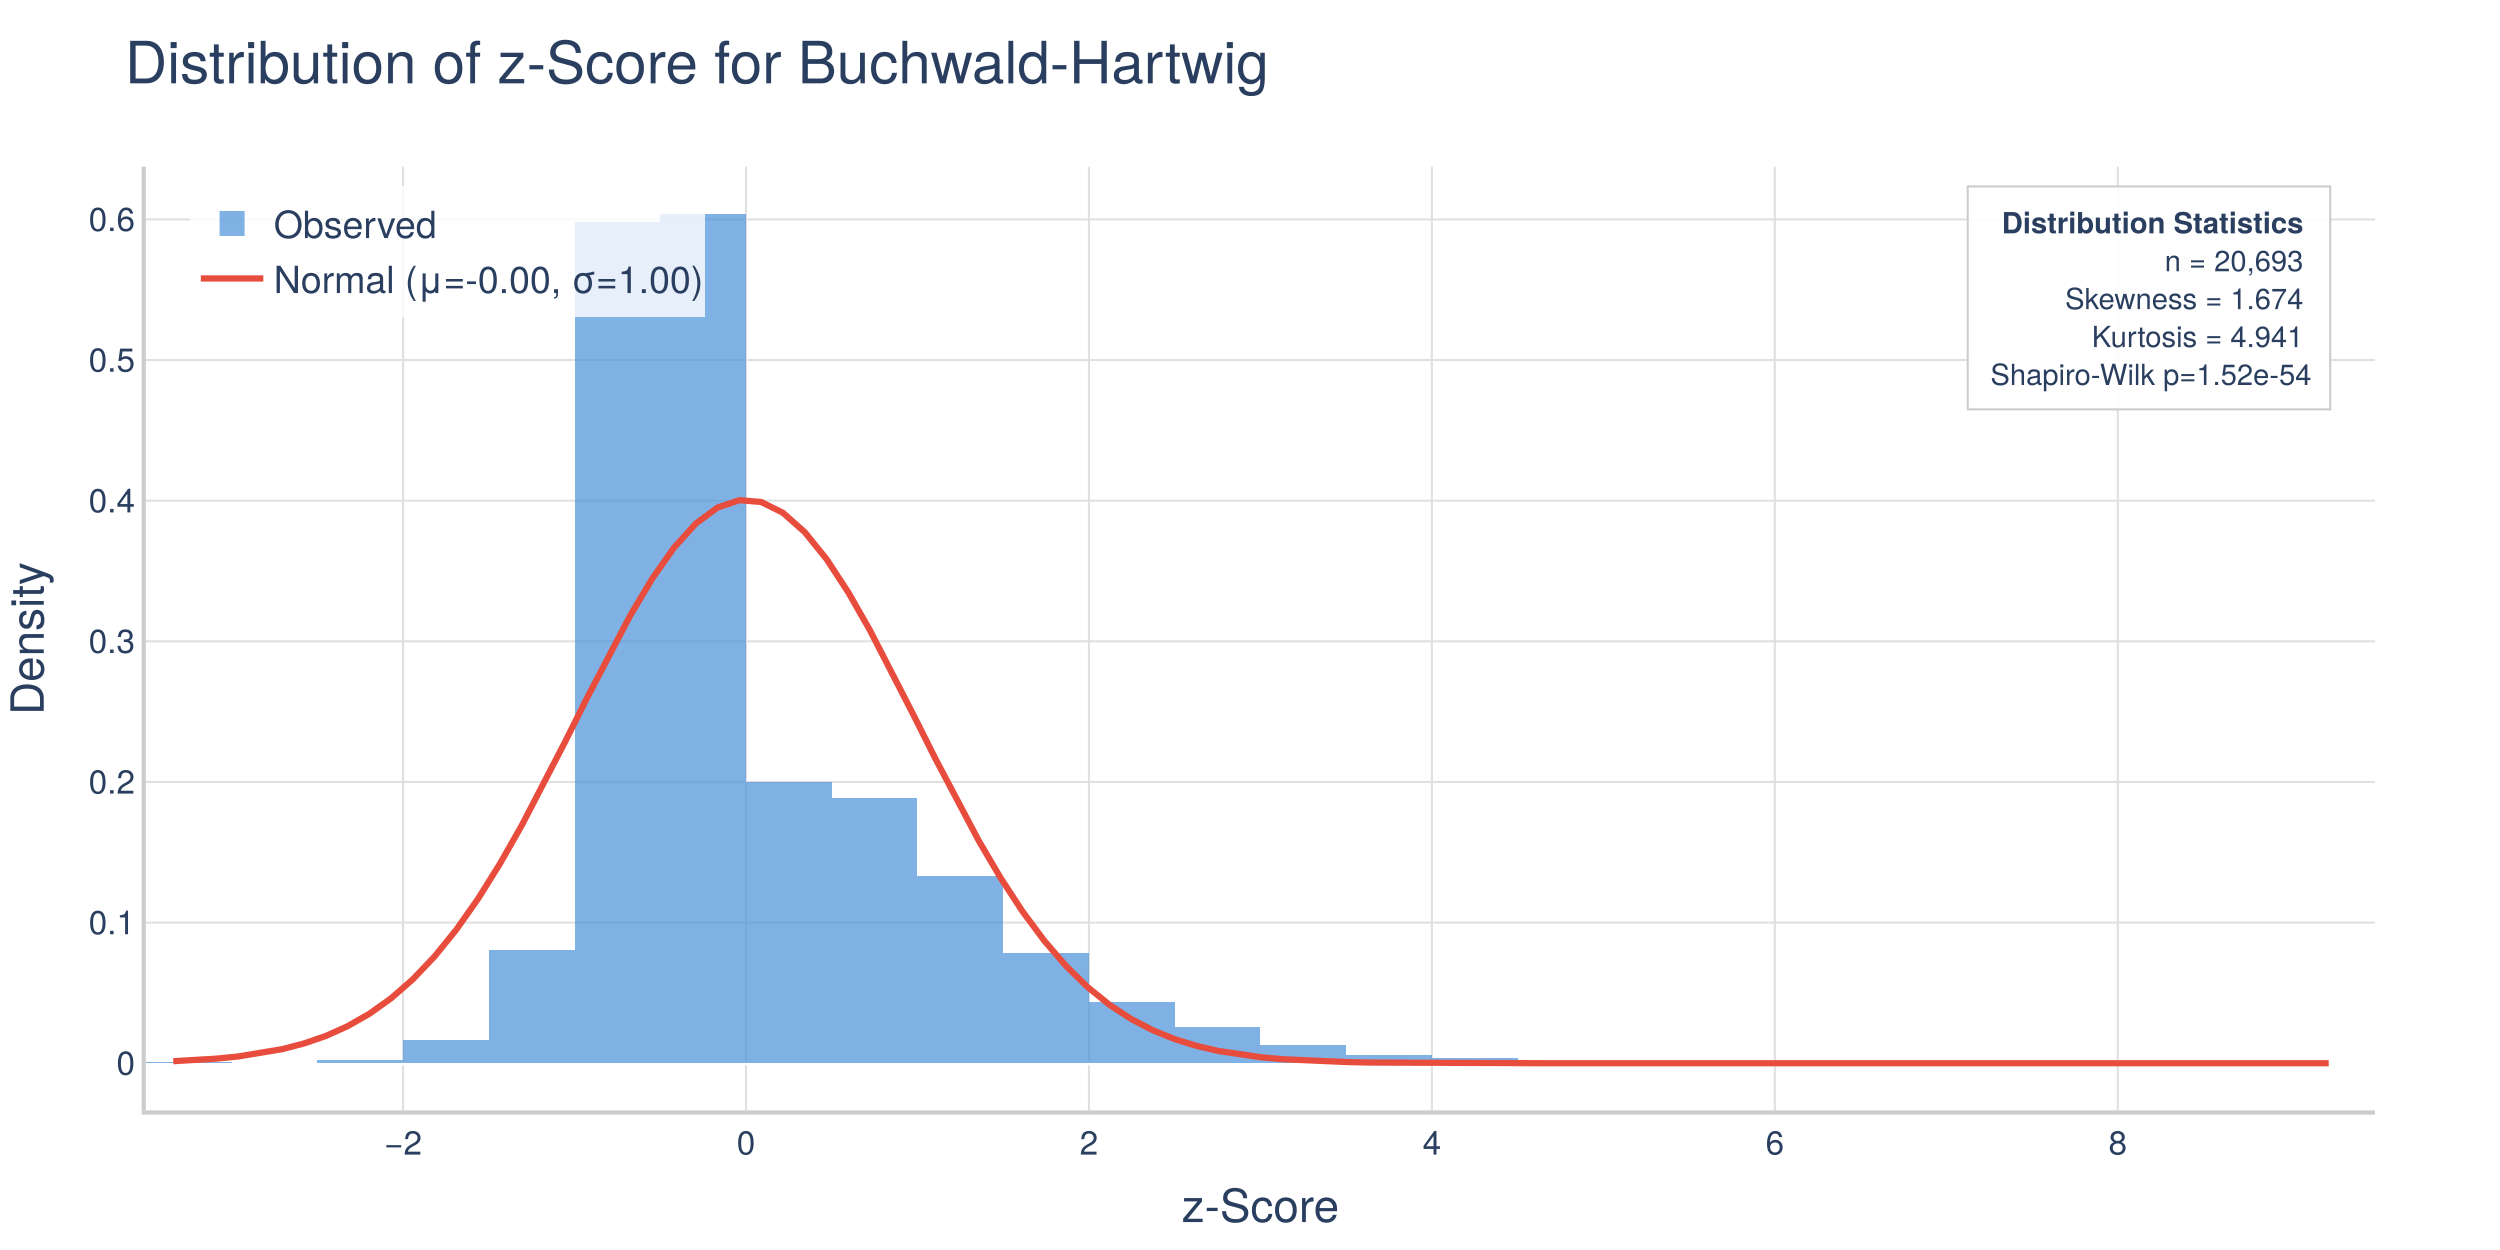
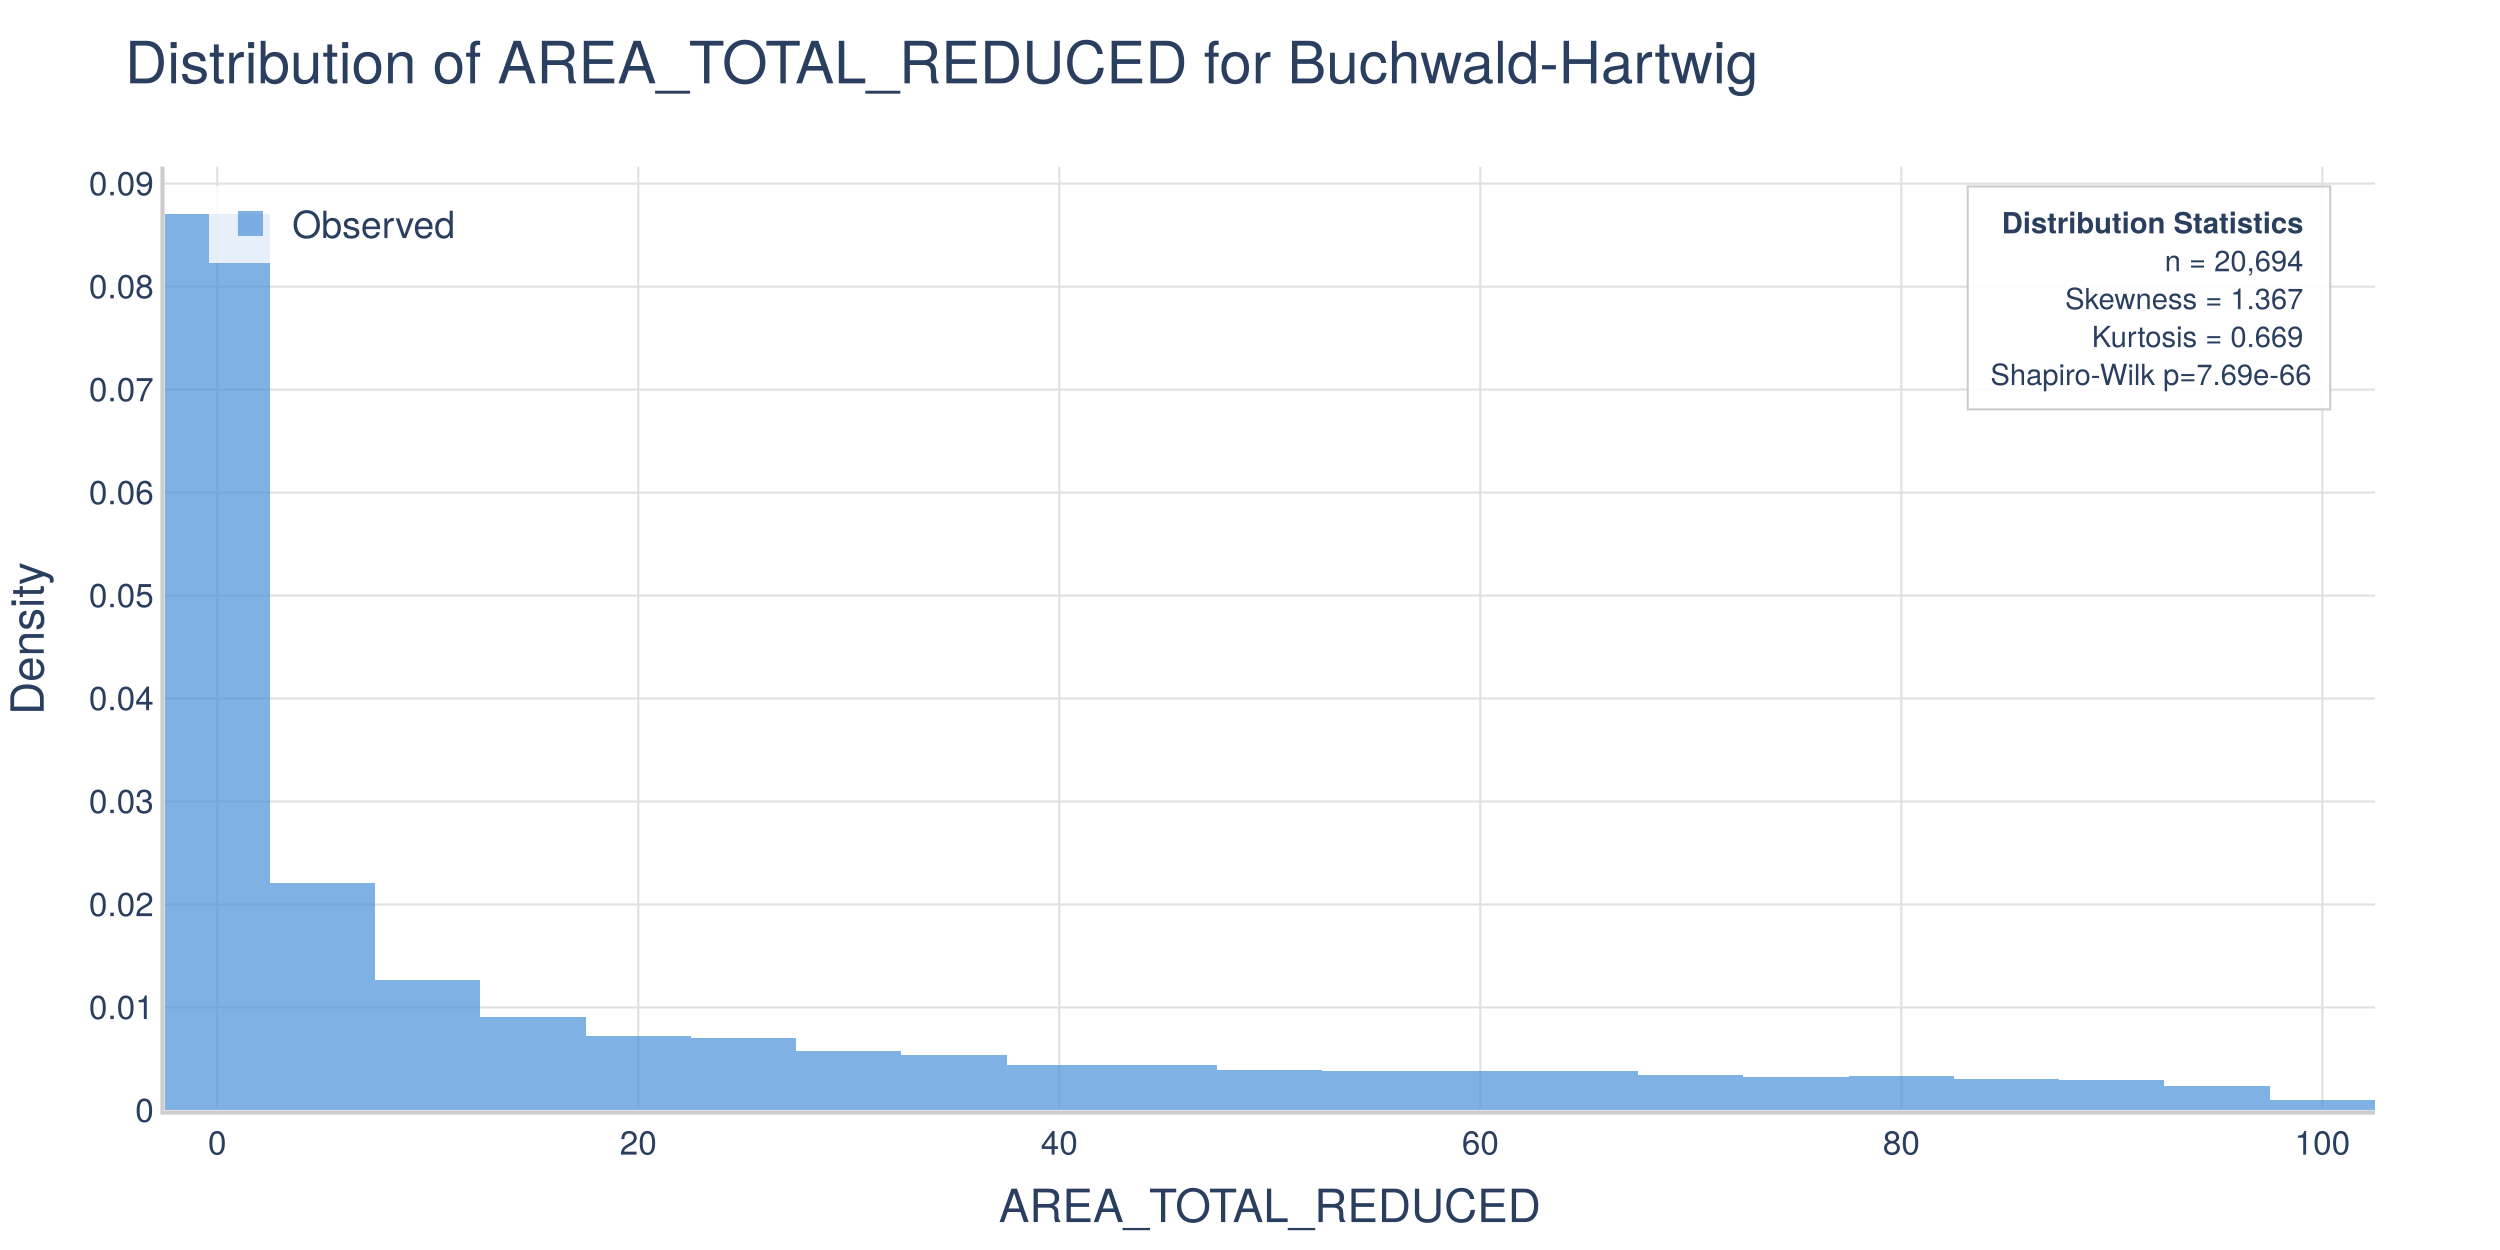
<svg xmlns="http://www.w3.org/2000/svg" class="main-svg" width="1200" height="600" style="" viewBox="0 0 1200 600">
  <rect x="0" y="0" width="1200" height="600" style="fill: rgb(255, 255, 255); fill-opacity: 1;" />
-   <defs id="defs-427f45">
+   <defs id="defs-9d4b44">
    <g class="clips">
-       <clipPath id="clip427f45xyplot" class="plotclip">
-         <rect width="1070" height="453" />
-       </clipPath>
-       <clipPath class="axesclip" id="clip427f45x">
-         <rect x="70" y="0" width="1070" height="600" />
-       </clipPath>
-       <clipPath class="axesclip" id="clip427f45y">
+       <clipPath id="clip9d4b44xyplot" class="plotclip">
+         <rect width="1061" height="453" />
+       </clipPath>
+       <clipPath class="axesclip" id="clip9d4b44x">
+         <rect x="79" y="0" width="1061" height="600" />
+       </clipPath>
+       <clipPath class="axesclip" id="clip9d4b44y">
        <rect x="0" y="80" width="1200" height="453" />
      </clipPath>
-       <clipPath class="axesclip" id="clip427f45xy">
-         <rect x="70" y="80" width="1070" height="453" />
+       <clipPath class="axesclip" id="clip9d4b44xy">
+         <rect x="79" y="80" width="1061" height="453" />
      </clipPath>
    </g>
    <g class="gradients" />
    <g class="patterns" />
  </defs>
  <g class="bglayer" />
  <g class="layer-below">
    <g class="imagelayer" />
    <g class="shapelayer" />
  </g>
  <g class="cartesianlayer">
    <g class="subplot xy">
      <g class="layer-subplot">
        <g class="shapelayer" />
        <g class="imagelayer" />
      </g>
      <g class="minor-gridlayer">
        <g class="x" />
        <g class="y" />
      </g>
      <g class="gridlayer">
        <g class="x">
-           <path class="xgrid crisp" transform="translate(193.46,0)" d="M0,80v453" style="stroke: rgb(224, 224, 224); stroke-opacity: 1; stroke-width: 1px;" />
-           <path class="xgrid crisp" transform="translate(358.08,0)" d="M0,80v453" style="stroke: rgb(224, 224, 224); stroke-opacity: 1; stroke-width: 1px;" />
-           <path class="xgrid crisp" transform="translate(522.69,0)" d="M0,80v453" style="stroke: rgb(224, 224, 224); stroke-opacity: 1; stroke-width: 1px;" />
-           <path class="xgrid crisp" transform="translate(687.31,0)" d="M0,80v453" style="stroke: rgb(224, 224, 224); stroke-opacity: 1; stroke-width: 1px;" />
-           <path class="xgrid crisp" transform="translate(851.92,0)" d="M0,80v453" style="stroke: rgb(224, 224, 224); stroke-opacity: 1; stroke-width: 1px;" />
-           <path class="xgrid crisp" transform="translate(1016.54,0)" d="M0,80v453" style="stroke: rgb(224, 224, 224); stroke-opacity: 1; stroke-width: 1px;" />
+           <path class="xgrid crisp" transform="translate(104.26,0)" d="M0,80v453" style="stroke: rgb(224, 224, 224); stroke-opacity: 1; stroke-width: 1px;" />
+           <path class="xgrid crisp" transform="translate(306.36,0)" d="M0,80v453" style="stroke: rgb(224, 224, 224); stroke-opacity: 1; stroke-width: 1px;" />
+           <path class="xgrid crisp" transform="translate(508.45,0)" d="M0,80v453" style="stroke: rgb(224, 224, 224); stroke-opacity: 1; stroke-width: 1px;" />
+           <path class="xgrid crisp" transform="translate(710.55,0)" d="M0,80v453" style="stroke: rgb(224, 224, 224); stroke-opacity: 1; stroke-width: 1px;" />
+           <path class="xgrid crisp" transform="translate(912.64,0)" d="M0,80v453" style="stroke: rgb(224, 224, 224); stroke-opacity: 1; stroke-width: 1px;" />
+           <path class="xgrid crisp" transform="translate(1114.74,0)" d="M0,80v453" style="stroke: rgb(224, 224, 224); stroke-opacity: 1; stroke-width: 1px;" />
        </g>
        <g class="y">
-           <path class="ygrid crisp" transform="translate(0,442.85)" d="M70,0h1070" style="stroke: rgb(224, 224, 224); stroke-opacity: 1; stroke-width: 1px;" />
-           <path class="ygrid crisp" transform="translate(0,375.34)" d="M70,0h1070" style="stroke: rgb(224, 224, 224); stroke-opacity: 1; stroke-width: 1px;" />
-           <path class="ygrid crisp" transform="translate(0,307.84)" d="M70,0h1070" style="stroke: rgb(224, 224, 224); stroke-opacity: 1; stroke-width: 1px;" />
-           <path class="ygrid crisp" transform="translate(0,240.34)" d="M70,0h1070" style="stroke: rgb(224, 224, 224); stroke-opacity: 1; stroke-width: 1px;" />
-           <path class="ygrid crisp" transform="translate(0,172.83)" d="M70,0h1070" style="stroke: rgb(224, 224, 224); stroke-opacity: 1; stroke-width: 1px;" />
-           <path class="ygrid crisp" transform="translate(0,105.33)" d="M70,0h1070" style="stroke: rgb(224, 224, 224); stroke-opacity: 1; stroke-width: 1px;" />
+           <path class="ygrid crisp" transform="translate(0,483.57)" d="M79,0h1061" style="stroke: rgb(224, 224, 224); stroke-opacity: 1; stroke-width: 1px;" />
+           <path class="ygrid crisp" transform="translate(0,434.15)" d="M79,0h1061" style="stroke: rgb(224, 224, 224); stroke-opacity: 1; stroke-width: 1px;" />
+           <path class="ygrid crisp" transform="translate(0,384.72)" d="M79,0h1061" style="stroke: rgb(224, 224, 224); stroke-opacity: 1; stroke-width: 1px;" />
+           <path class="ygrid crisp" transform="translate(0,335.29)" d="M79,0h1061" style="stroke: rgb(224, 224, 224); stroke-opacity: 1; stroke-width: 1px;" />
+           <path class="ygrid crisp" transform="translate(0,285.87)" d="M79,0h1061" style="stroke: rgb(224, 224, 224); stroke-opacity: 1; stroke-width: 1px;" />
+           <path class="ygrid crisp" transform="translate(0,236.44)" d="M79,0h1061" style="stroke: rgb(224, 224, 224); stroke-opacity: 1; stroke-width: 1px;" />
+           <path class="ygrid crisp" transform="translate(0,187.01)" d="M79,0h1061" style="stroke: rgb(224, 224, 224); stroke-opacity: 1; stroke-width: 1px;" />
+           <path class="ygrid crisp" transform="translate(0,137.59)" d="M79,0h1061" style="stroke: rgb(224, 224, 224); stroke-opacity: 1; stroke-width: 1px;" />
+           <path class="ygrid crisp" transform="translate(0,88.16)" d="M79,0h1061" style="stroke: rgb(224, 224, 224); stroke-opacity: 1; stroke-width: 1px;" />
        </g>
      </g>
      <g class="zerolinelayer">
-         <path class="yzl zl crisp" transform="translate(0,510.35)" d="M70,0h1070" style="stroke: rgb(255, 255, 255); stroke-opacity: 1; stroke-width: 2px;" />
+         <path class="yzl zl crisp" transform="translate(0,533)" d="M79,0h1061" style="stroke: rgb(255, 255, 255); stroke-opacity: 1; stroke-width: 2px;" />
      </g>
      <g class="layer-between">
        <g class="shapelayer" />
        <g class="imagelayer" />
      </g>
      <path class="xlines-below" />
      <path class="ylines-below" />
      <g class="overlines-below" />
      <g class="xaxislayer-below" />
      <g class="yaxislayer-below" />
      <g class="overaxes-below" />
      <g class="overplot">
-         <g class="xy" transform="translate(70,80)" clip-path="url(#clip427f45xyplot)">
+         <g class="xy" transform="translate(79,80)" clip-path="url(#clip9d4b44xyplot)">
          <g class="barlayer mlayer">
            <g class="trace bars" shape-rendering="crispEdges" style="opacity: 0.7;">
              <g class="points">
                <g class="point">
-                   <path d="M0,430.35V429.7H41.15V430.35Z" style="vector-effect: none; opacity: 1; stroke-width: 0px; fill: rgb(74, 144, 217); fill-opacity: 1;" />
-                 </g>
-                 <g class="point">
-                   <path d="M41.15,430.35V430.02H82.31V430.35Z" style="vector-effect: none; opacity: 1; stroke-width: 0px; fill: rgb(74, 144, 217); fill-opacity: 1;" />
-                 </g>
-                 <g class="point">
-                   <path d="M82.31,430.35V428.59H123.46V430.35Z" style="vector-effect: none; opacity: 1; stroke-width: 0px; fill: rgb(74, 144, 217); fill-opacity: 1;" />
-                 </g>
-                 <g class="point">
-                   <path d="M123.46,430.35V419.19H164.62V430.35Z" style="vector-effect: none; opacity: 1; stroke-width: 0px; fill: rgb(74, 144, 217); fill-opacity: 1;" />
-                 </g>
-                 <g class="point">
-                   <path d="M164.62,430.35V375.87H205.77V430.35Z" style="vector-effect: none; opacity: 1; stroke-width: 0px; fill: rgb(74, 144, 217); fill-opacity: 1;" />
-                 </g>
-                 <g class="point">
-                   <path d="M205.77,430.35V26.5H246.92V430.35Z" style="vector-effect: none; opacity: 1; stroke-width: 0px; fill: rgb(74, 144, 217); fill-opacity: 1;" />
-                 </g>
-                 <g class="point">
-                   <path d="M246.92,430.35V22.65H288.08V430.35Z" style="vector-effect: none; opacity: 1; stroke-width: 0px; fill: rgb(74, 144, 217); fill-opacity: 1;" />
-                 </g>
-                 <g class="point">
-                   <path d="M288.08,430.35V295.43H329.23V430.35Z" style="vector-effect: none; opacity: 1; stroke-width: 0px; fill: rgb(74, 144, 217); fill-opacity: 1;" />
-                 </g>
-                 <g class="point">
-                   <path d="M329.23,430.35V303H370.38V430.35Z" style="vector-effect: none; opacity: 1; stroke-width: 0px; fill: rgb(74, 144, 217); fill-opacity: 1;" />
-                 </g>
-                 <g class="point">
-                   <path d="M370.38,430.35V340.32H411.54V430.35Z" style="vector-effect: none; opacity: 1; stroke-width: 0px; fill: rgb(74, 144, 217); fill-opacity: 1;" />
-                 </g>
-                 <g class="point">
-                   <path d="M411.54,430.35V377.5H452.69V430.35Z" style="vector-effect: none; opacity: 1; stroke-width: 0px; fill: rgb(74, 144, 217); fill-opacity: 1;" />
-                 </g>
-                 <g class="point">
-                   <path d="M452.69,430.35V400.8H493.85V430.35Z" style="vector-effect: none; opacity: 1; stroke-width: 0px; fill: rgb(74, 144, 217); fill-opacity: 1;" />
-                 </g>
-                 <g class="point">
-                   <path d="M493.85,430.35V412.93H535V430.35Z" style="vector-effect: none; opacity: 1; stroke-width: 0px; fill: rgb(74, 144, 217); fill-opacity: 1;" />
-                 </g>
-                 <g class="point">
-                   <path d="M535,430.35V421.67H576.15V430.35Z" style="vector-effect: none; opacity: 1; stroke-width: 0px; fill: rgb(74, 144, 217); fill-opacity: 1;" />
-                 </g>
-                 <g class="point">
-                   <path d="M576.15,430.35V426.63H617.31V430.35Z" style="vector-effect: none; opacity: 1; stroke-width: 0px; fill: rgb(74, 144, 217); fill-opacity: 1;" />
-                 </g>
-                 <g class="point">
-                   <path d="M617.31,430.35V427.87H658.46V430.35Z" style="vector-effect: none; opacity: 1; stroke-width: 0px; fill: rgb(74, 144, 217); fill-opacity: 1;" />
-                 </g>
-                 <g class="point">
-                   <path d="M658.46,430.35V429.05H699.62V430.35Z" style="vector-effect: none; opacity: 1; stroke-width: 0px; fill: rgb(74, 144, 217); fill-opacity: 1;" />
-                 </g>
-                 <g class="point">
-                   <path d="M699.62,430.35V430.02H740.77V430.35Z" style="vector-effect: none; opacity: 1; stroke-width: 0px; fill: rgb(74, 144, 217); fill-opacity: 1;" />
-                 </g>
-                 <g class="point">
-                   <path d="M740.77,430.35V430.02H781.92V430.35Z" style="vector-effect: none; opacity: 1; stroke-width: 0px; fill: rgb(74, 144, 217); fill-opacity: 1;" />
-                 </g>
-                 <g class="point">
-                   <path d="M781.92,430.35V430.15H823.08V430.35Z" style="vector-effect: none; opacity: 1; stroke-width: 0px; fill: rgb(74, 144, 217); fill-opacity: 1;" />
-                 </g>
-                 <g class="point">
-                   <path d="M823.08,430.35V430.15H864.23V430.35Z" style="vector-effect: none; opacity: 1; stroke-width: 0px; fill: rgb(74, 144, 217); fill-opacity: 1;" />
-                 </g>
-                 <g class="point">
-                   <path d="M864.23,430.35V430.09H905.38V430.35Z" style="vector-effect: none; opacity: 1; stroke-width: 0px; fill: rgb(74, 144, 217); fill-opacity: 1;" />
-                 </g>
-                 <g class="point">
-                   <path d="M905.38,430.35V430.09H946.54V430.35Z" style="vector-effect: none; opacity: 1; stroke-width: 0px; fill: rgb(74, 144, 217); fill-opacity: 1;" />
-                 </g>
-                 <g class="point">
-                   <path d="M946.54,430.35V430.22H987.69V430.35Z" style="vector-effect: none; opacity: 1; stroke-width: 0px; fill: rgb(74, 144, 217); fill-opacity: 1;" />
-                 </g>
-                 <g class="point">
-                   <path d="M0,0Z" style="vector-effect: none; opacity: 1; stroke-width: 0px; fill: rgb(74, 144, 217); fill-opacity: 1;" />
-                 </g>
-                 <g class="point">
-                   <path d="M1028.85,430.35V430.22H1070V430.35Z" style="vector-effect: none; opacity: 1; stroke-width: 0px; fill: rgb(74, 144, 217); fill-opacity: 1;" />
+                   <path d="M0,453V22.65H50.52V453Z" style="vector-effect: none; opacity: 1; stroke-width: 0px; fill: rgb(74, 144, 217); fill-opacity: 1;" />
+                 </g>
+                 <g class="point">
+                   <path d="M50.52,453V343.85H101.05V453Z" style="vector-effect: none; opacity: 1; stroke-width: 0px; fill: rgb(74, 144, 217); fill-opacity: 1;" />
+                 </g>
+                 <g class="point">
+                   <path d="M101.05,453V390.18H151.57V453Z" style="vector-effect: none; opacity: 1; stroke-width: 0px; fill: rgb(74, 144, 217); fill-opacity: 1;" />
+                 </g>
+                 <g class="point">
+                   <path d="M151.57,453V407.95H202.1V453Z" style="vector-effect: none; opacity: 1; stroke-width: 0px; fill: rgb(74, 144, 217); fill-opacity: 1;" />
+                 </g>
+                 <g class="point">
+                   <path d="M202.1,453V417.27H252.62V453Z" style="vector-effect: none; opacity: 1; stroke-width: 0px; fill: rgb(74, 144, 217); fill-opacity: 1;" />
+                 </g>
+                 <g class="point">
+                   <path d="M252.62,453V418.27H303.14V453Z" style="vector-effect: none; opacity: 1; stroke-width: 0px; fill: rgb(74, 144, 217); fill-opacity: 1;" />
+                 </g>
+                 <g class="point">
+                   <path d="M303.14,453V424.43H353.67V453Z" style="vector-effect: none; opacity: 1; stroke-width: 0px; fill: rgb(74, 144, 217); fill-opacity: 1;" />
+                 </g>
+                 <g class="point">
+                   <path d="M353.67,453V426.3H404.19V453Z" style="vector-effect: none; opacity: 1; stroke-width: 0px; fill: rgb(74, 144, 217); fill-opacity: 1;" />
+                 </g>
+                 <g class="point">
+                   <path d="M404.19,453V431.07H454.71V453Z" style="vector-effect: none; opacity: 1; stroke-width: 0px; fill: rgb(74, 144, 217); fill-opacity: 1;" />
+                 </g>
+                 <g class="point">
+                   <path d="M454.71,453V431.03H505.24V453Z" style="vector-effect: none; opacity: 1; stroke-width: 0px; fill: rgb(74, 144, 217); fill-opacity: 1;" />
+                 </g>
+                 <g class="point">
+                   <path d="M505.24,453V433.51H555.76V453Z" style="vector-effect: none; opacity: 1; stroke-width: 0px; fill: rgb(74, 144, 217); fill-opacity: 1;" />
+                 </g>
+                 <g class="point">
+                   <path d="M555.76,453V434.32H606.29V453Z" style="vector-effect: none; opacity: 1; stroke-width: 0px; fill: rgb(74, 144, 217); fill-opacity: 1;" />
+                 </g>
+                 <g class="point">
+                   <path d="M606.29,453V434.32H656.81V453Z" style="vector-effect: none; opacity: 1; stroke-width: 0px; fill: rgb(74, 144, 217); fill-opacity: 1;" />
+                 </g>
+                 <g class="point">
+                   <path d="M656.81,453V434.23H707.33V453Z" style="vector-effect: none; opacity: 1; stroke-width: 0px; fill: rgb(74, 144, 217); fill-opacity: 1;" />
+                 </g>
+                 <g class="point">
+                   <path d="M707.33,453V435.85H757.86V453Z" style="vector-effect: none; opacity: 1; stroke-width: 0px; fill: rgb(74, 144, 217); fill-opacity: 1;" />
+                 </g>
+                 <g class="point">
+                   <path d="M757.86,453V437.05H808.38V453Z" style="vector-effect: none; opacity: 1; stroke-width: 0px; fill: rgb(74, 144, 217); fill-opacity: 1;" />
+                 </g>
+                 <g class="point">
+                   <path d="M808.38,453V436.47H858.9V453Z" style="vector-effect: none; opacity: 1; stroke-width: 0px; fill: rgb(74, 144, 217); fill-opacity: 1;" />
+                 </g>
+                 <g class="point">
+                   <path d="M858.9,453V438.05H909.43V453Z" style="vector-effect: none; opacity: 1; stroke-width: 0px; fill: rgb(74, 144, 217); fill-opacity: 1;" />
+                 </g>
+                 <g class="point">
+                   <path d="M909.43,453V438.38H959.95V453Z" style="vector-effect: none; opacity: 1; stroke-width: 0px; fill: rgb(74, 144, 217); fill-opacity: 1;" />
+                 </g>
+                 <g class="point">
+                   <path d="M959.95,453V441.44H1010.48V453Z" style="vector-effect: none; opacity: 1; stroke-width: 0px; fill: rgb(74, 144, 217); fill-opacity: 1;" />
+                 </g>
+                 <g class="point">
+                   <path d="M1010.48,453V447.84H1061V453Z" style="vector-effect: none; opacity: 1; stroke-width: 0px; fill: rgb(74, 144, 217); fill-opacity: 1;" />
                </g>
              </g>
            </g>
          </g>
-           <g class="scatterlayer mlayer">
-             <g class="trace scatter trace3ec413" style="stroke-miterlimit: 2; opacity: 1;">
-               <g class="fills" />
-               <g class="errorbars" />
-               <g class="lines">
-                 <path class="js-line" d="M13.17,429.38L34.07,428.13L44.52,427.08L65.42,423.6L75.87,420.88L86.32,417.29L96.77,412.61L107.22,406.66L117.68,399.21L128.13,390.08L138.58,379.12L149.03,366.23L159.48,351.39L169.93,334.67L180.38,316.3L201.28,275.99L211.73,255.1L232.63,215.21L243.08,197.73L253.53,182.88L263.98,171.33L274.43,163.61L284.88,160.09L295.33,160.95L305.79,166.13L316.24,175.39L326.69,188.3L337.14,204.26L347.59,222.57L368.49,263.22L378.94,284.07L399.84,323.63L410.29,341.39L420.74,357.39L431.19,371.48L441.64,383.61L452.09,393.85L462.54,402.3L472.99,409.14L483.45,414.57L493.9,418.8L504.35,422.03L514.8,424.46L535.7,427.53L546.15,428.45L577.5,429.82L587.95,430.02L671.56,430.35L682.01,430.35L1047.78,430.35" style="vector-effect: none; fill: none; stroke: rgb(231, 76, 60); stroke-opacity: 1; stroke-width: 3px; opacity: 1;" />
-               </g>
-               <g class="points" />
-               <g class="text" />
-             </g>
-           </g>
        </g>
      </g>
      <g class="zerolinelayer-above" />
-       <path class="xlines-above crisp" d="M68,534H1140" style="fill: none; stroke-width: 2px; stroke: rgb(204, 204, 204); stroke-opacity: 1;" />
-       <path class="ylines-above crisp" d="M69,80V533" style="fill: none; stroke-width: 2px; stroke: rgb(204, 204, 204); stroke-opacity: 1;" />
+       <path class="xlines-above crisp" d="M77,534H1140" style="fill: none; stroke-width: 2px; stroke: rgb(204, 204, 204); stroke-opacity: 1;" />
+       <path class="ylines-above crisp" d="M78,80V533" style="fill: none; stroke-width: 2px; stroke: rgb(204, 204, 204); stroke-opacity: 1;" />
      <g class="overlines-above" />
      <g class="xaxislayer-above">
        <g class="xtick">
-           <text text-anchor="middle" x="0" y="554.2" transform="translate(193.46,0)" style="font-family: 'Helvetica Neue'; font-size: 16px; fill: rgb(42, 63, 95); fill-opacity: 1; white-space: pre;">−2</text>
-         </g>
-         <g class="xtick">
-           <text text-anchor="middle" x="0" y="554.2" style="font-family: 'Helvetica Neue'; font-size: 16px; fill: rgb(42, 63, 95); fill-opacity: 1; white-space: pre;" transform="translate(358.08,0)">0</text>
-         </g>
-         <g class="xtick">
-           <text text-anchor="middle" x="0" y="554.2" style="font-family: 'Helvetica Neue'; font-size: 16px; fill: rgb(42, 63, 95); fill-opacity: 1; white-space: pre;" transform="translate(522.69,0)">2</text>
-         </g>
-         <g class="xtick">
-           <text text-anchor="middle" x="0" y="554.2" style="font-family: 'Helvetica Neue'; font-size: 16px; fill: rgb(42, 63, 95); fill-opacity: 1; white-space: pre;" transform="translate(687.31,0)">4</text>
-         </g>
-         <g class="xtick">
-           <text text-anchor="middle" x="0" y="554.2" style="font-family: 'Helvetica Neue'; font-size: 16px; fill: rgb(42, 63, 95); fill-opacity: 1; white-space: pre;" transform="translate(851.92,0)">6</text>
-         </g>
-         <g class="xtick">
-           <text text-anchor="middle" x="0" y="554.2" style="font-family: 'Helvetica Neue'; font-size: 16px; fill: rgb(42, 63, 95); fill-opacity: 1; white-space: pre;" transform="translate(1016.54,0)">8</text>
+           <text text-anchor="middle" x="0" y="554.2" transform="translate(104.26,0)" style="font-family: 'Helvetica Neue'; font-size: 16px; fill: rgb(42, 63, 95); fill-opacity: 1; white-space: pre;">0</text>
+         </g>
+         <g class="xtick">
+           <text text-anchor="middle" x="0" y="554.2" style="font-family: 'Helvetica Neue'; font-size: 16px; fill: rgb(42, 63, 95); fill-opacity: 1; white-space: pre;" transform="translate(306.36,0)">20</text>
+         </g>
+         <g class="xtick">
+           <text text-anchor="middle" x="0" y="554.2" style="font-family: 'Helvetica Neue'; font-size: 16px; fill: rgb(42, 63, 95); fill-opacity: 1; white-space: pre;" transform="translate(508.45,0)">40</text>
+         </g>
+         <g class="xtick">
+           <text text-anchor="middle" x="0" y="554.2" style="font-family: 'Helvetica Neue'; font-size: 16px; fill: rgb(42, 63, 95); fill-opacity: 1; white-space: pre;" transform="translate(710.55,0)">60</text>
+         </g>
+         <g class="xtick">
+           <text text-anchor="middle" x="0" y="554.2" style="font-family: 'Helvetica Neue'; font-size: 16px; fill: rgb(42, 63, 95); fill-opacity: 1; white-space: pre;" transform="translate(912.64,0)">80</text>
+         </g>
+         <g class="xtick">
+           <text text-anchor="middle" x="0" y="554.2" style="font-family: 'Helvetica Neue'; font-size: 16px; fill: rgb(42, 63, 95); fill-opacity: 1; white-space: pre;" transform="translate(1114.74,0)">100</text>
        </g>
      </g>
      <g class="yaxislayer-above">
        <g class="ytick">
-           <text text-anchor="end" x="64.8" y="5.6" transform="translate(0,510.35)" style="font-family: 'Helvetica Neue'; font-size: 16px; fill: rgb(42, 63, 95); fill-opacity: 1; white-space: pre;">0</text>
-         </g>
-         <g class="ytick">
-           <text text-anchor="end" x="64.8" y="5.6" style="font-family: 'Helvetica Neue'; font-size: 16px; fill: rgb(42, 63, 95); fill-opacity: 1; white-space: pre;" transform="translate(0,442.85)">0.1</text>
-         </g>
-         <g class="ytick">
-           <text text-anchor="end" x="64.8" y="5.6" style="font-family: 'Helvetica Neue'; font-size: 16px; fill: rgb(42, 63, 95); fill-opacity: 1; white-space: pre;" transform="translate(0,375.34)">0.2</text>
-         </g>
-         <g class="ytick">
-           <text text-anchor="end" x="64.8" y="5.6" style="font-family: 'Helvetica Neue'; font-size: 16px; fill: rgb(42, 63, 95); fill-opacity: 1; white-space: pre;" transform="translate(0,307.84)">0.3</text>
-         </g>
-         <g class="ytick">
-           <text text-anchor="end" x="64.8" y="5.6" style="font-family: 'Helvetica Neue'; font-size: 16px; fill: rgb(42, 63, 95); fill-opacity: 1; white-space: pre;" transform="translate(0,240.34)">0.4</text>
-         </g>
-         <g class="ytick">
-           <text text-anchor="end" x="64.8" y="5.6" style="font-family: 'Helvetica Neue'; font-size: 16px; fill: rgb(42, 63, 95); fill-opacity: 1; white-space: pre;" transform="translate(0,172.83)">0.5</text>
-         </g>
-         <g class="ytick">
-           <text text-anchor="end" x="64.8" y="5.6" style="font-family: 'Helvetica Neue'; font-size: 16px; fill: rgb(42, 63, 95); fill-opacity: 1; white-space: pre;" transform="translate(0,105.33)">0.6</text>
+           <text text-anchor="end" x="73.8" y="5.6" transform="translate(0,533)" style="font-family: 'Helvetica Neue'; font-size: 16px; fill: rgb(42, 63, 95); fill-opacity: 1; white-space: pre;">0</text>
+         </g>
+         <g class="ytick">
+           <text text-anchor="end" x="73.8" y="5.6" style="font-family: 'Helvetica Neue'; font-size: 16px; fill: rgb(42, 63, 95); fill-opacity: 1; white-space: pre;" transform="translate(0,483.57)">0.01</text>
+         </g>
+         <g class="ytick">
+           <text text-anchor="end" x="73.8" y="5.6" style="font-family: 'Helvetica Neue'; font-size: 16px; fill: rgb(42, 63, 95); fill-opacity: 1; white-space: pre;" transform="translate(0,434.15)">0.02</text>
+         </g>
+         <g class="ytick">
+           <text text-anchor="end" x="73.8" y="5.6" style="font-family: 'Helvetica Neue'; font-size: 16px; fill: rgb(42, 63, 95); fill-opacity: 1; white-space: pre;" transform="translate(0,384.72)">0.03</text>
+         </g>
+         <g class="ytick">
+           <text text-anchor="end" x="73.8" y="5.6" style="font-family: 'Helvetica Neue'; font-size: 16px; fill: rgb(42, 63, 95); fill-opacity: 1; white-space: pre;" transform="translate(0,335.29)">0.04</text>
+         </g>
+         <g class="ytick">
+           <text text-anchor="end" x="73.8" y="5.6" style="font-family: 'Helvetica Neue'; font-size: 16px; fill: rgb(42, 63, 95); fill-opacity: 1; white-space: pre;" transform="translate(0,285.87)">0.05</text>
+         </g>
+         <g class="ytick">
+           <text text-anchor="end" x="73.8" y="5.6" style="font-family: 'Helvetica Neue'; font-size: 16px; fill: rgb(42, 63, 95); fill-opacity: 1; white-space: pre;" transform="translate(0,236.44)">0.06</text>
+         </g>
+         <g class="ytick">
+           <text text-anchor="end" x="73.8" y="5.6" style="font-family: 'Helvetica Neue'; font-size: 16px; fill: rgb(42, 63, 95); fill-opacity: 1; white-space: pre;" transform="translate(0,187.01)">0.07</text>
+         </g>
+         <g class="ytick">
+           <text text-anchor="end" x="73.8" y="5.6" style="font-family: 'Helvetica Neue'; font-size: 16px; fill: rgb(42, 63, 95); fill-opacity: 1; white-space: pre;" transform="translate(0,137.59)">0.08</text>
+         </g>
+         <g class="ytick">
+           <text text-anchor="end" x="73.8" y="5.6" style="font-family: 'Helvetica Neue'; font-size: 16px; fill: rgb(42, 63, 95); fill-opacity: 1; white-space: pre;" transform="translate(0,88.16)">0.09</text>
        </g>
      </g>
      <g class="overaxes-above" />
    </g>
  </g>
  <g class="polarlayer" />
  <g class="smithlayer" />
  <g class="ternarylayer" />
  <g class="geolayer" />
  <g class="funnelarealayer" />
  <g class="pielayer" />
  <g class="iciclelayer" />
  <g class="treemaplayer" />
  <g class="sunburstlayer" />
  <g class="glimages" />
-   <defs id="topdefs-427f45">
+   <defs id="topdefs-9d4b44">
    <g class="clips" />
-     <clipPath id="legend427f45">
-       <rect width="247" height="63" x="0" y="0" />
+     <clipPath id="legend9d4b44">
+       <rect width="124" height="37" x="0" y="0" />
    </clipPath>
  </defs>
  <g class="layer-above">
    <g class="imagelayer" />
    <g class="shapelayer" />
  </g>
  <g class="infolayer">
-     <g class="legend" pointer-events="all" transform="translate(91.4,89.06)">
-       <rect class="bg" shape-rendering="crispEdges" style="stroke: rgb(68, 68, 68); stroke-opacity: 1; fill: rgb(255, 255, 255); fill-opacity: 0.8; stroke-width: 0px;" width="247" height="63" x="0" y="0" />
-       <g class="scrollbox" transform="" clip-path="url(#legend427f45)">
+     <g class="legend" pointer-events="all" transform="translate(100.22,89.06)">
+       <rect class="bg" shape-rendering="crispEdges" style="stroke: rgb(68, 68, 68); stroke-opacity: 1; fill: rgb(255, 255, 255); fill-opacity: 0.8; stroke-width: 0px;" width="124" height="37" x="0" y="0" />
+       <g class="scrollbox" transform="" clip-path="url(#legend9d4b44)">
        <g class="groups">
          <g class="traces" transform="translate(0,18.2)" style="opacity: 1;">
            <text class="legendtext" text-anchor="start" x="40" y="7.02" style="font-family: 'Helvetica Neue'; font-size: 18px; fill: rgb(42, 63, 95); fill-opacity: 1; white-space: pre;">Observed</text>
            <g class="layers" style="opacity: 0.7;">
              <g class="legendfill" />
              <g class="legendlines" />
              <g class="legendsymbols">
                <g class="legendpoints">
                  <path class="legendundefined" d="M6,6H-6V-6H6Z" transform="translate(20,0)" style="stroke-width: 0px; fill: rgb(74, 144, 217); fill-opacity: 1;" />
                </g>
              </g>
            </g>
-             <rect class="legendtoggle" x="0" y="-13.2" width="241.516" height="26.4" style="fill: rgb(0, 0, 0); fill-opacity: 0;" />
+             <rect class="legendtoggle" x="0" y="-13.2" width="118.359" height="26.4" style="fill: rgb(0, 0, 0); fill-opacity: 0;" />
          </g>
-           <g class="traces" transform="translate(0,44.6)" style="opacity: 1;">
-             <text class="legendtext" text-anchor="start" x="40" y="7.02" style="font-family: 'Helvetica Neue'; font-size: 18px; fill: rgb(42, 63, 95); fill-opacity: 1; white-space: pre;">Normal (μ=-0.00, σ=1.00)</text>
-             <g class="layers" style="opacity: 1;">
-               <g class="legendfill" />
-               <g class="legendlines">
-                 <path class="js-line" d="M5,0h30" style="fill: none; stroke: rgb(231, 76, 60); stroke-opacity: 1; stroke-width: 3px;" />
-               </g>
-               <g class="legendsymbols">
-                 <g class="legendpoints" />
-               </g>
-             </g>
-             <rect class="legendtoggle" x="0" y="-13.2" width="241.516" height="26.4" style="fill: rgb(0, 0, 0); fill-opacity: 0;" />
-           </g>
        </g>
      </g>
      <rect class="scrollbar" rx="20" ry="3" width="0" height="0" style="fill: rgb(128, 139, 164); fill-opacity: 1;" x="0" y="0" />
    </g>
    <g class="g-gtitle">
-       <text class="gtitle" x="60" y="40" text-anchor="start" dy="0em" style="opacity: 1; font-family: 'Helvetica Neue'; font-size: 28px; fill: rgb(42, 63, 95); fill-opacity: 1; white-space: pre;">Distribution of z-Score for Buchwald-Hartwig</text>
+       <text class="gtitle" x="60" y="40" text-anchor="start" dy="0em" style="opacity: 1; font-family: 'Helvetica Neue'; font-size: 28px; fill: rgb(42, 63, 95); fill-opacity: 1; white-space: pre;">Distribution of AREA_TOTAL_REDUCED for Buchwald-Hartwig</text>
    </g>
    <g class="g-xtitle">
-       <text class="xtitle" x="605" y="586.6" text-anchor="middle" style="opacity: 1; font-family: 'Helvetica Neue'; font-size: 22px; fill: rgb(42, 63, 95); fill-opacity: 1; white-space: pre;">z-Score</text>
-     </g>
-     <g class="g-ytitle" transform="translate(0.1503906,0)">
-       <text class="ytitle" transform="rotate(-90,20.8498,306.5)" x="20.85" y="306.5" text-anchor="middle" style="opacity: 1; font-family: 'Helvetica Neue'; font-size: 22px; fill: rgb(42, 63, 95); fill-opacity: 1; white-space: pre;">Density</text>
+       <text class="xtitle" x="609.5" y="586.6" text-anchor="middle" style="opacity: 1; font-family: 'Helvetica Neue'; font-size: 22px; fill: rgb(42, 63, 95); fill-opacity: 1; white-space: pre;">AREA_TOTAL_REDUCED</text>
+     </g>
+     <g class="g-ytitle" transform="translate(0.04101562,0)">
+       <text class="ytitle" transform="rotate(-90,20.95918,306.5)" x="20.959" y="306.5" text-anchor="middle" style="opacity: 1; font-family: 'Helvetica Neue'; font-size: 22px; fill: rgb(42, 63, 95); fill-opacity: 1; white-space: pre;">Density</text>
    </g>
    <g class="annotation" data-index="0" style="opacity: 1;">
-       <g class="annotation-text-g" transform="rotate(0,1031.1,143.06)">
+       <g class="annotation-text-g" transform="rotate(0,1031.28,143.06)">
        <g class="cursor-pointer" transform="translate(944,89)">
          <rect class="bg" x="0.5" y="0.5" width="174" height="107" style="stroke-width: 1px; stroke: rgb(204, 204, 204); stroke-opacity: 1; fill: rgb(255, 255, 255); fill-opacity: 0.9;" />
          <text class="annotation-text" text-anchor="end" x="165.5" y="23" style="font-family: 'Helvetica Neue'; font-size: 14px; fill: rgb(42, 63, 95); fill-opacity: 1; white-space: pre;">
            <tspan class="line" dy="0em" x="165.5" y="23">
              <tspan style="font-weight:bold">Distribution Statistics</tspan>
            </tspan>
-             <tspan class="line" dy="1.3em" x="165.5" y="23">n = 20,693</tspan>
-             <tspan class="line" dy="2.6em" x="165.5" y="23">Skewness = 1.674</tspan>
-             <tspan class="line" dy="3.9em" x="165.5" y="23">Kurtosis = 4.941</tspan>
-             <tspan class="line" dy="5.2em" x="165.5" y="23">Shapiro-Wilk p=1.52e-54</tspan>
+             <tspan class="line" dy="1.3em" x="165.5" y="23">n = 20,694</tspan>
+             <tspan class="line" dy="2.6em" x="165.5" y="23">Skewness = 1.367</tspan>
+             <tspan class="line" dy="3.9em" x="165.5" y="23">Kurtosis = 0.669</tspan>
+             <tspan class="line" dy="5.2em" x="165.5" y="23">Shapiro-Wilk p=7.69e-66</tspan>
          </text>
        </g>
      </g>
    </g>
  </g>
</svg>
